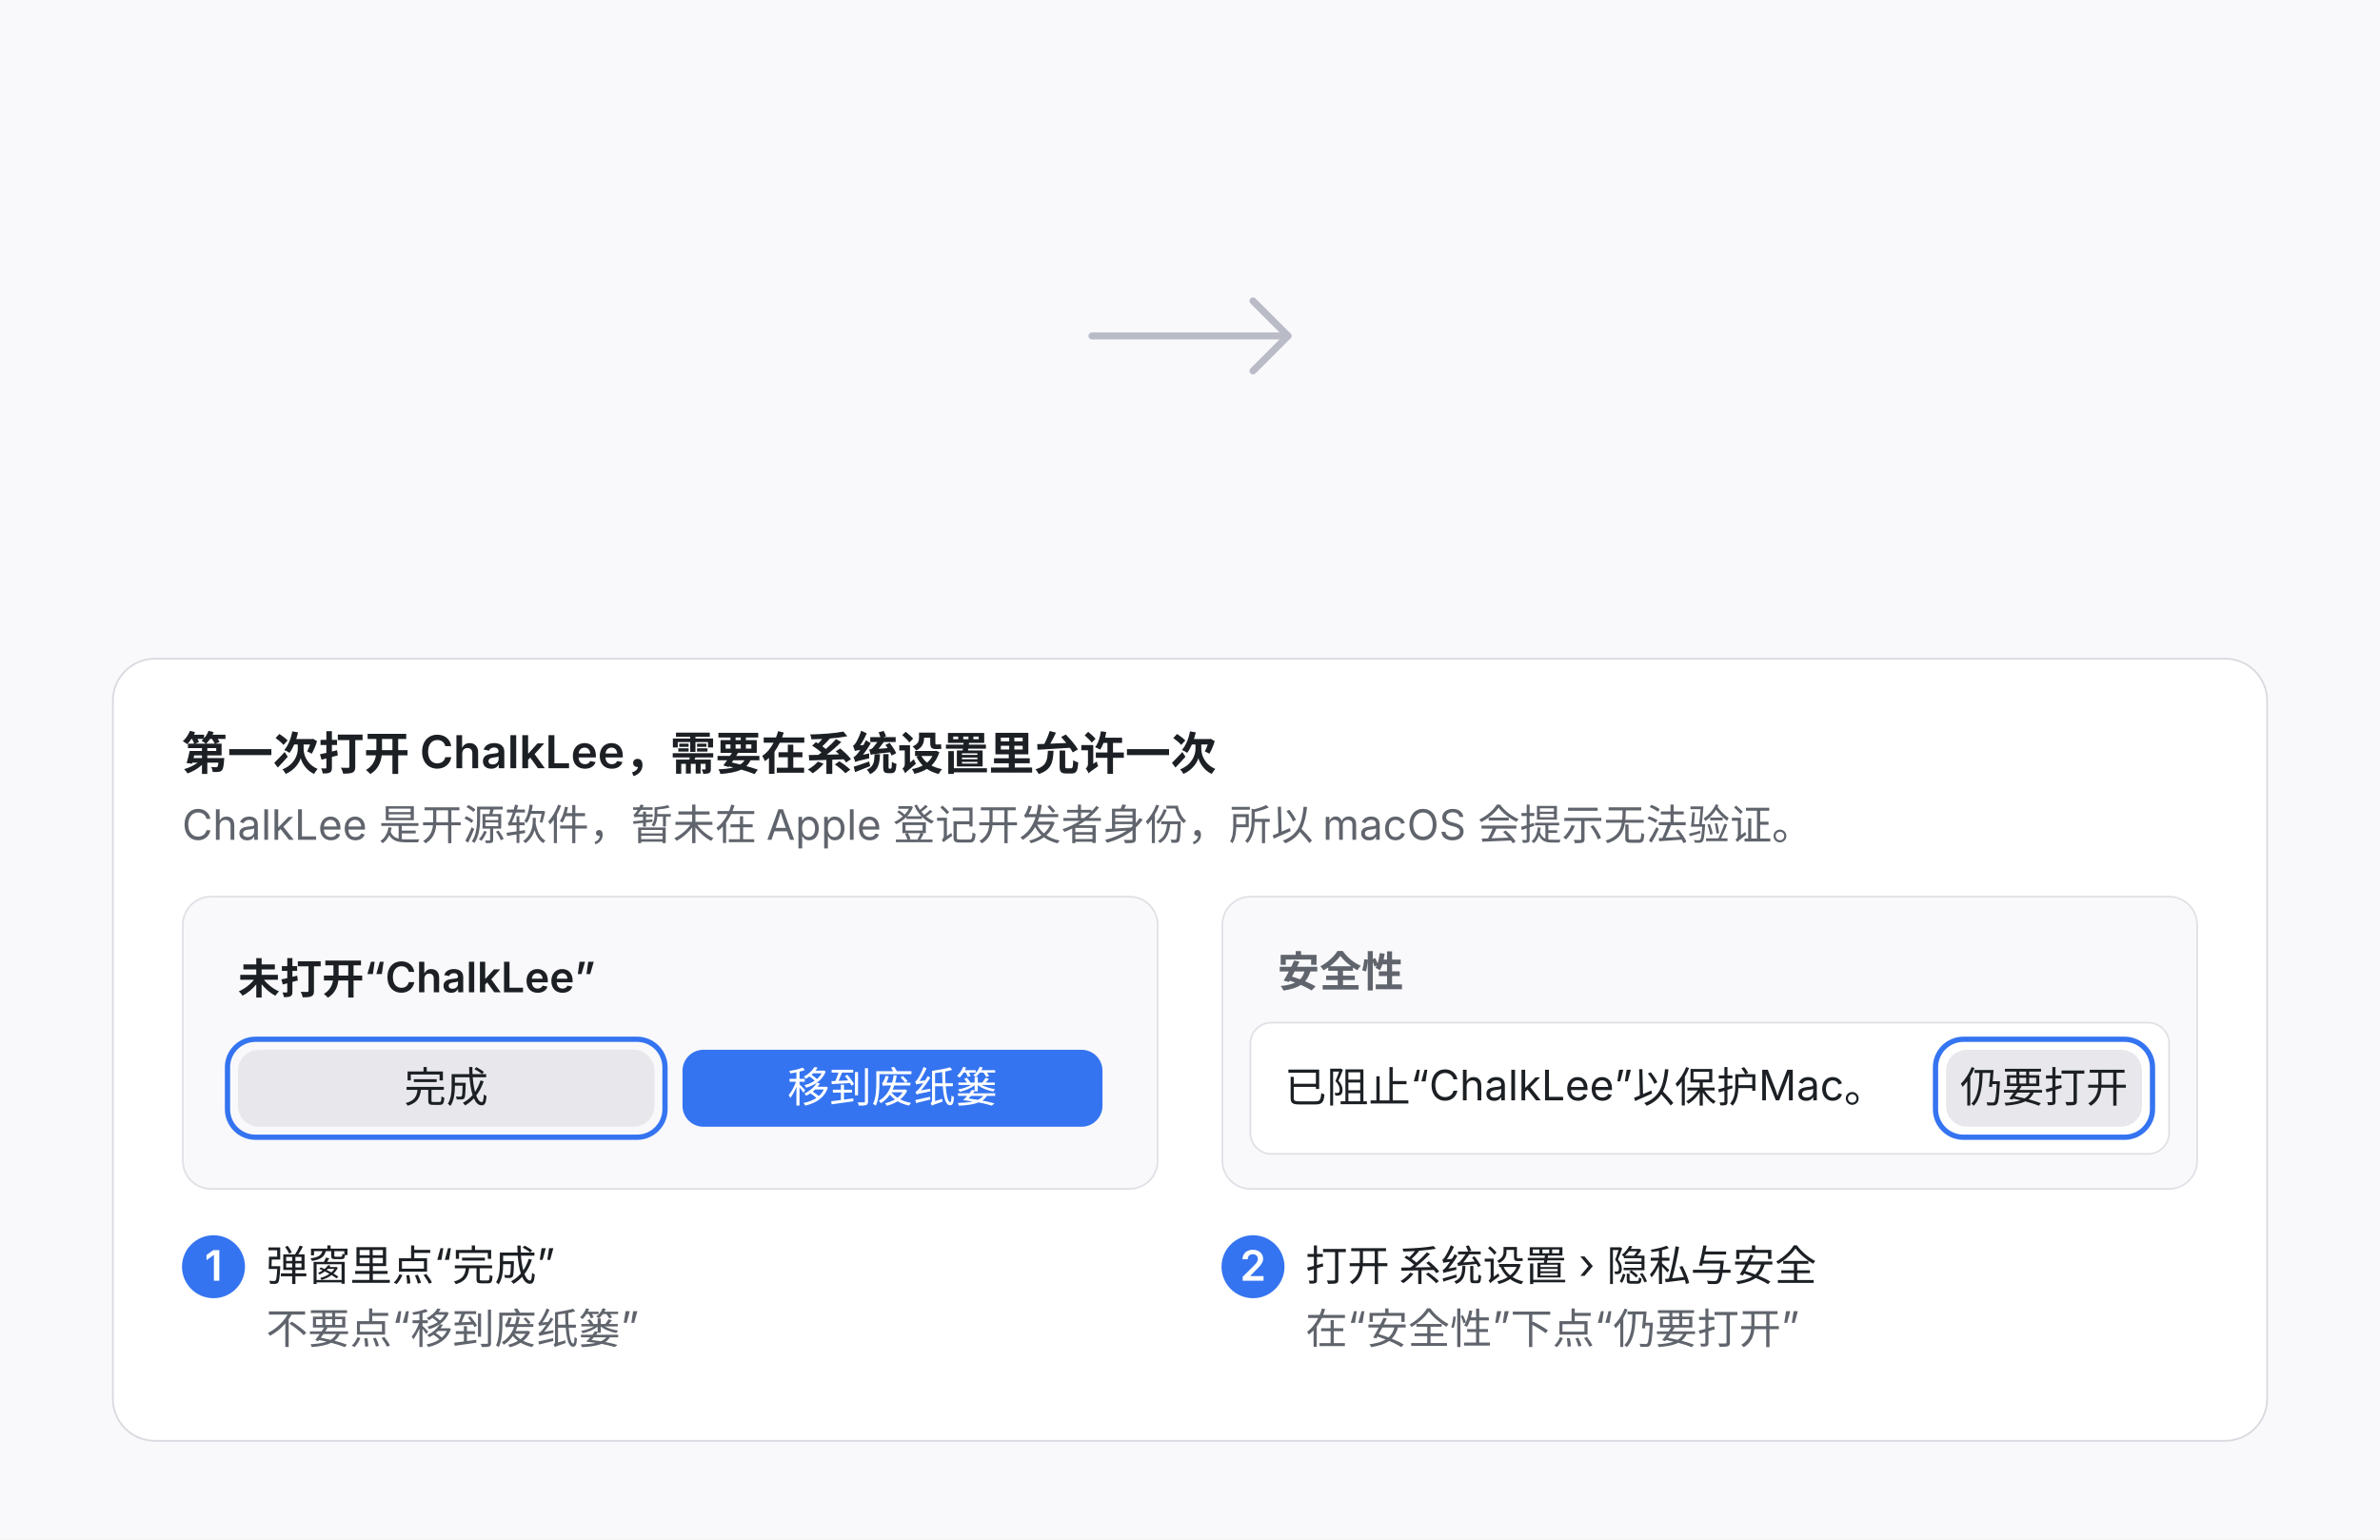
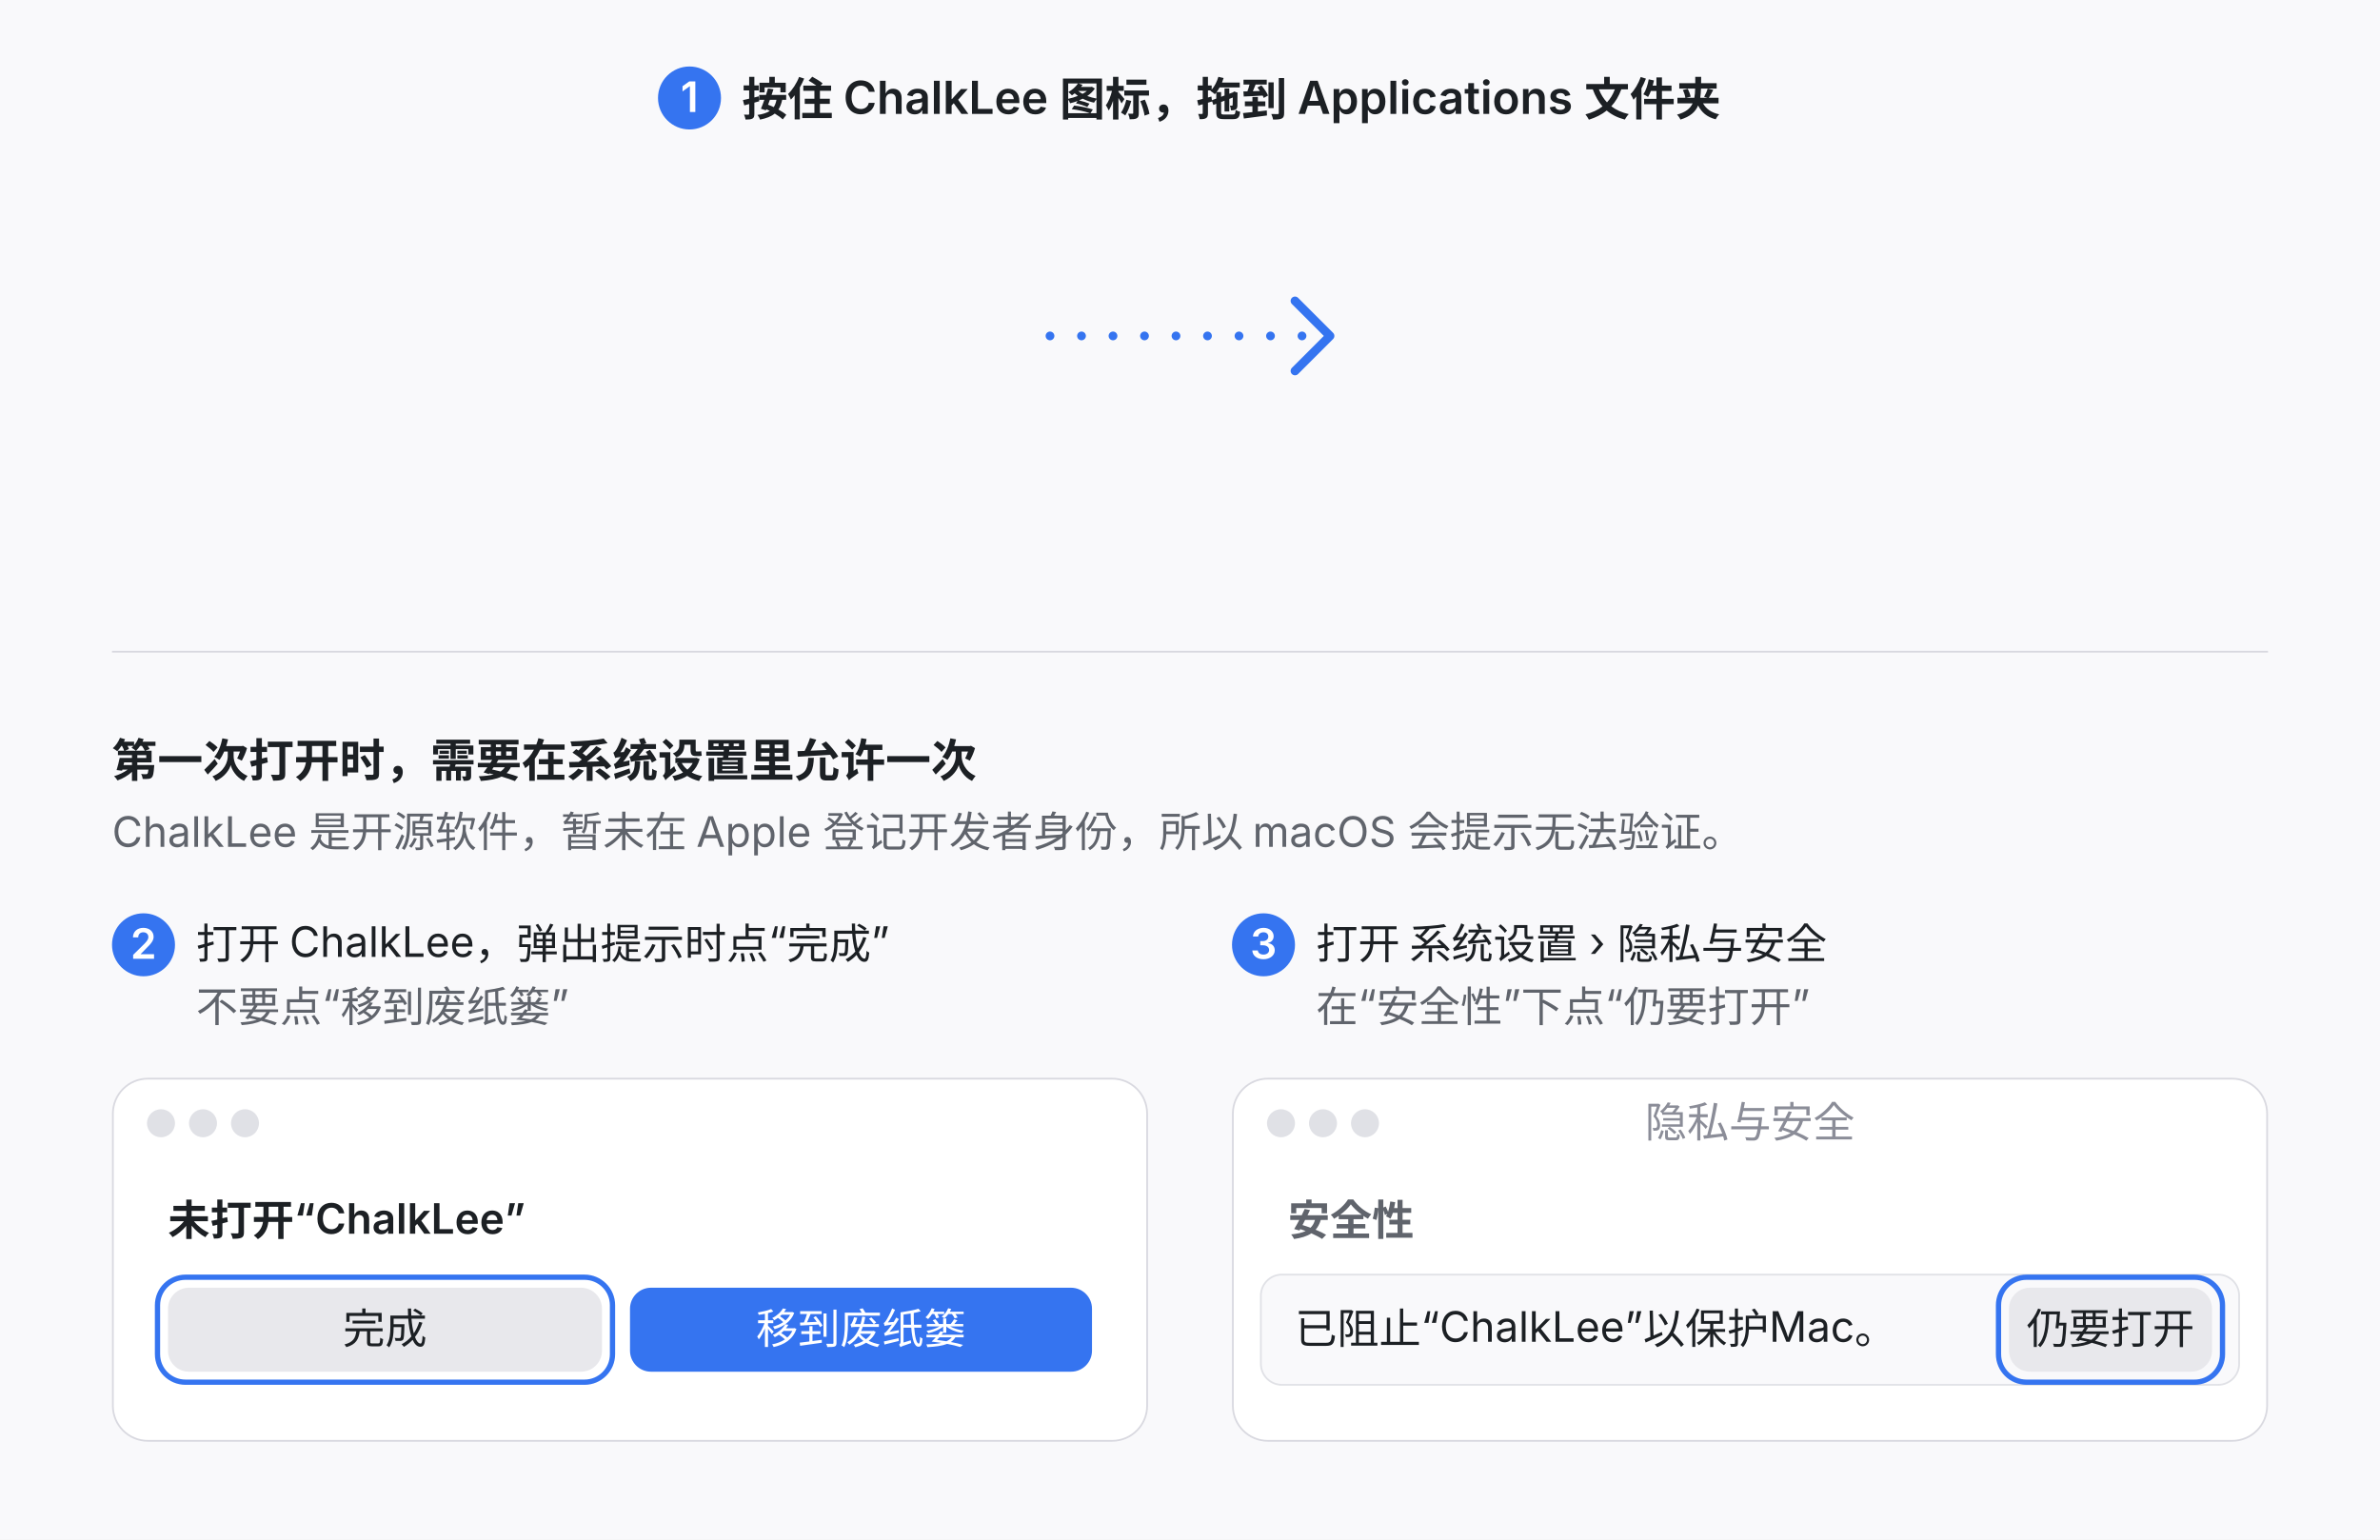
<svg xmlns="http://www.w3.org/2000/svg" width="680" height="440" viewBox="0 0 680 440">
  <rect width="680" height="440" fill="#f9f9fb" />
-   <g fill="none" stroke="#b9bbc6" stroke-width="2" stroke-linecap="round" stroke-linejoin="round">
-     <path d="M312 96H368" />
-     <path d="M358 86l10 10-10 10" />
+   <g font-family="PingFang SC, -apple-system, sans-serif" font-size="12">
+     <circle cx="197" cy="28" r="9" fill="#3574f0" />
+     <text x="197" y="32" text-anchor="middle" font-weight="600" fill="#ffffff">1</text>
+     <text x="212" y="33" font-size="13" font-weight="600" fill="#1c2024">按住 ChalkLee 图标，拖到 Applications 文件夹</text>
  </g>
-   <rect x="32.25" y="188.25" width="615.5" height="223.5" rx="12" fill="#ffffff" stroke="#d9d9e0" stroke-width="0.5" />
+   <g fill="none" stroke="#3574f0" stroke-width="2.5" stroke-linecap="round" stroke-linejoin="round">
+     <path d="M300 96H372" stroke-dasharray="0 9" />
+     <path d="M370 86l10 10-10 10" />
+   </g>
+   <path d="M32 186.25H648" stroke="#d9d9e0" stroke-width="0.5" />
  <g font-family="PingFang SC, -apple-system, sans-serif" font-size="12">
-     <text x="52" y="220" font-size="13" font-weight="600" fill="#1c2024">第一次打开 ChalkLee，需要在系统设置里允许一次</text>
-     <text x="52" y="240" fill="#60646c">ChalkLee 是开源软件，暂未在 Apple 登记开发者身份，所以 macOS 会提示无法验证。</text>
-     <rect x="52.25" y="256.25" width="278.5" height="83.5" rx="8" fill="#f9f9fb" stroke="#e0e1e6" stroke-width="0.5" />
-     <text x="68" y="284" font-weight="600" fill="#1c2024">未打开“ChalkLee”</text>
-     <rect x="68" y="300" width="119" height="22" rx="6" fill="#e8e8ec" />
-     <text x="127.5" y="315" text-anchor="middle" fill="#1c2024">完成</text>
-     <rect x="195" y="300" width="120" height="22" rx="6" fill="#3574f0" />
-     <text x="255" y="315" text-anchor="middle" fill="#ffffff">移到废纸篓</text>
-     <rect x="65" y="297" width="125" height="28" rx="8" fill="none" stroke="#3574f0" stroke-width="1.5" />
-     <rect x="349.25" y="256.25" width="278.5" height="83.5" rx="8" fill="#f9f9fb" stroke="#e0e1e6" stroke-width="0.5" />
-     <text x="365" y="282" font-weight="600" fill="#60646c">安全性</text>
-     <rect x="357.25" y="292.25" width="262.5" height="37.5" rx="6" fill="#ffffff" stroke="#e0e1e6" stroke-width="0.5" />
-     <text x="367" y="315" fill="#1c2024">已阻止“ChalkLee”以保护Mac。</text>
-     <rect x="556" y="300" width="56" height="22" rx="6" fill="#e8e8ec" />
-     <text x="584" y="315" text-anchor="middle" fill="#1c2024">仍要打开</text>
-     <rect x="553" y="297" width="62" height="28" rx="8" fill="none" stroke="#3574f0" stroke-width="1.5" />
+     <text x="32" y="222" font-size="13" font-weight="600" fill="#1c2024">第一次打开时，需要在系统设置里允许一次</text>
+     <text x="32" y="242" fill="#60646c">ChalkLee 是开源软件，暂未在 Apple 登记开发者身份，所以 macOS 会提示无法验证。</text>
    <g font-weight="600" fill="#ffffff" text-anchor="middle">
-       <circle cx="61" cy="362" r="9" fill="#3574f0" />
-       <text x="61" y="366">1</text>
-       <circle cx="358" cy="362" r="9" fill="#3574f0" />
-       <text x="358" y="366">2</text>
+       <circle cx="41" cy="270" r="9" fill="#3574f0" />
+       <text x="41" y="274">2</text>
+       <circle cx="361" cy="270" r="9" fill="#3574f0" />
+       <text x="361" y="274">3</text>
    </g>
-     <text x="76" y="366" fill="#1c2024">弹窗里点“完成”</text>
-     <text x="76" y="384" fill="#60646c">不要点“移到废纸篓”</text>
-     <text x="373" y="366" fill="#1c2024">打开 系统设置 › 隐私与安全</text>
-     <text x="373" y="384" fill="#60646c">在“安全性”下点“仍要打开”</text>
+     <text x="56" y="274" fill="#1c2024">打开 ChalkLee，弹出提示时点“完成”</text>
+     <text x="56" y="292" fill="#60646c">不要点“移到废纸篓”</text>
+     <text x="376" y="274" fill="#1c2024">打开 系统设置 › 隐私与安全</text>
+     <text x="376" y="292" fill="#60646c">在“安全性”下点“仍要打开”</text>
+     <rect x="32.25" y="308.25" width="295.5" height="103.5" rx="10" fill="#ffffff" stroke="#d9d9e0" stroke-width="0.5" />
+     <g fill="#e0e1e6">
+       <circle cx="46" cy="321" r="4" />
+       <circle cx="58" cy="321" r="4" />
+       <circle cx="70" cy="321" r="4" />
+     </g>
+     <text x="48" y="353" font-weight="600" fill="#1c2024">未打开“ChalkLee”</text>
+     <rect x="48" y="368" width="124" height="24" rx="6" fill="#e8e8ec" />
+     <text x="110" y="384" text-anchor="middle" fill="#1c2024">完成</text>
+     <rect x="180" y="368" width="132" height="24" rx="6" fill="#3574f0" />
+     <text x="246" y="384" text-anchor="middle" fill="#ffffff">移到废纸篓</text>
+     <rect x="45" y="365" width="130" height="30" rx="8" fill="none" stroke="#3574f0" stroke-width="1.5" />
+     <rect x="352.25" y="308.25" width="295.5" height="103.5" rx="10" fill="#ffffff" stroke="#d9d9e0" stroke-width="0.5" />
+     <g fill="#e0e1e6">
+       <circle cx="366" cy="321" r="4" />
+       <circle cx="378" cy="321" r="4" />
+       <circle cx="390" cy="321" r="4" />
+     </g>
+     <text x="500" y="325" text-anchor="middle" fill="#8b8d98">隐私与安全</text>
+     <text x="368" y="353" font-weight="600" fill="#60646c">安全性</text>
+     <rect x="360.25" y="364.25" width="279.5" height="31.5" rx="6" fill="#f9f9fb" stroke="#e0e1e6" stroke-width="0.5" />
+     <text x="370" y="384" fill="#1c2024">已阻止“ChalkLee”以保护Mac。</text>
+     <rect x="574" y="368" width="58" height="24" rx="6" fill="#e8e8ec" />
+     <text x="603" y="384" text-anchor="middle" fill="#1c2024">仍要打开</text>
+     <rect x="571" y="365" width="64" height="30" rx="8" fill="none" stroke="#3574f0" stroke-width="1.5" />
  </g>
</svg>
